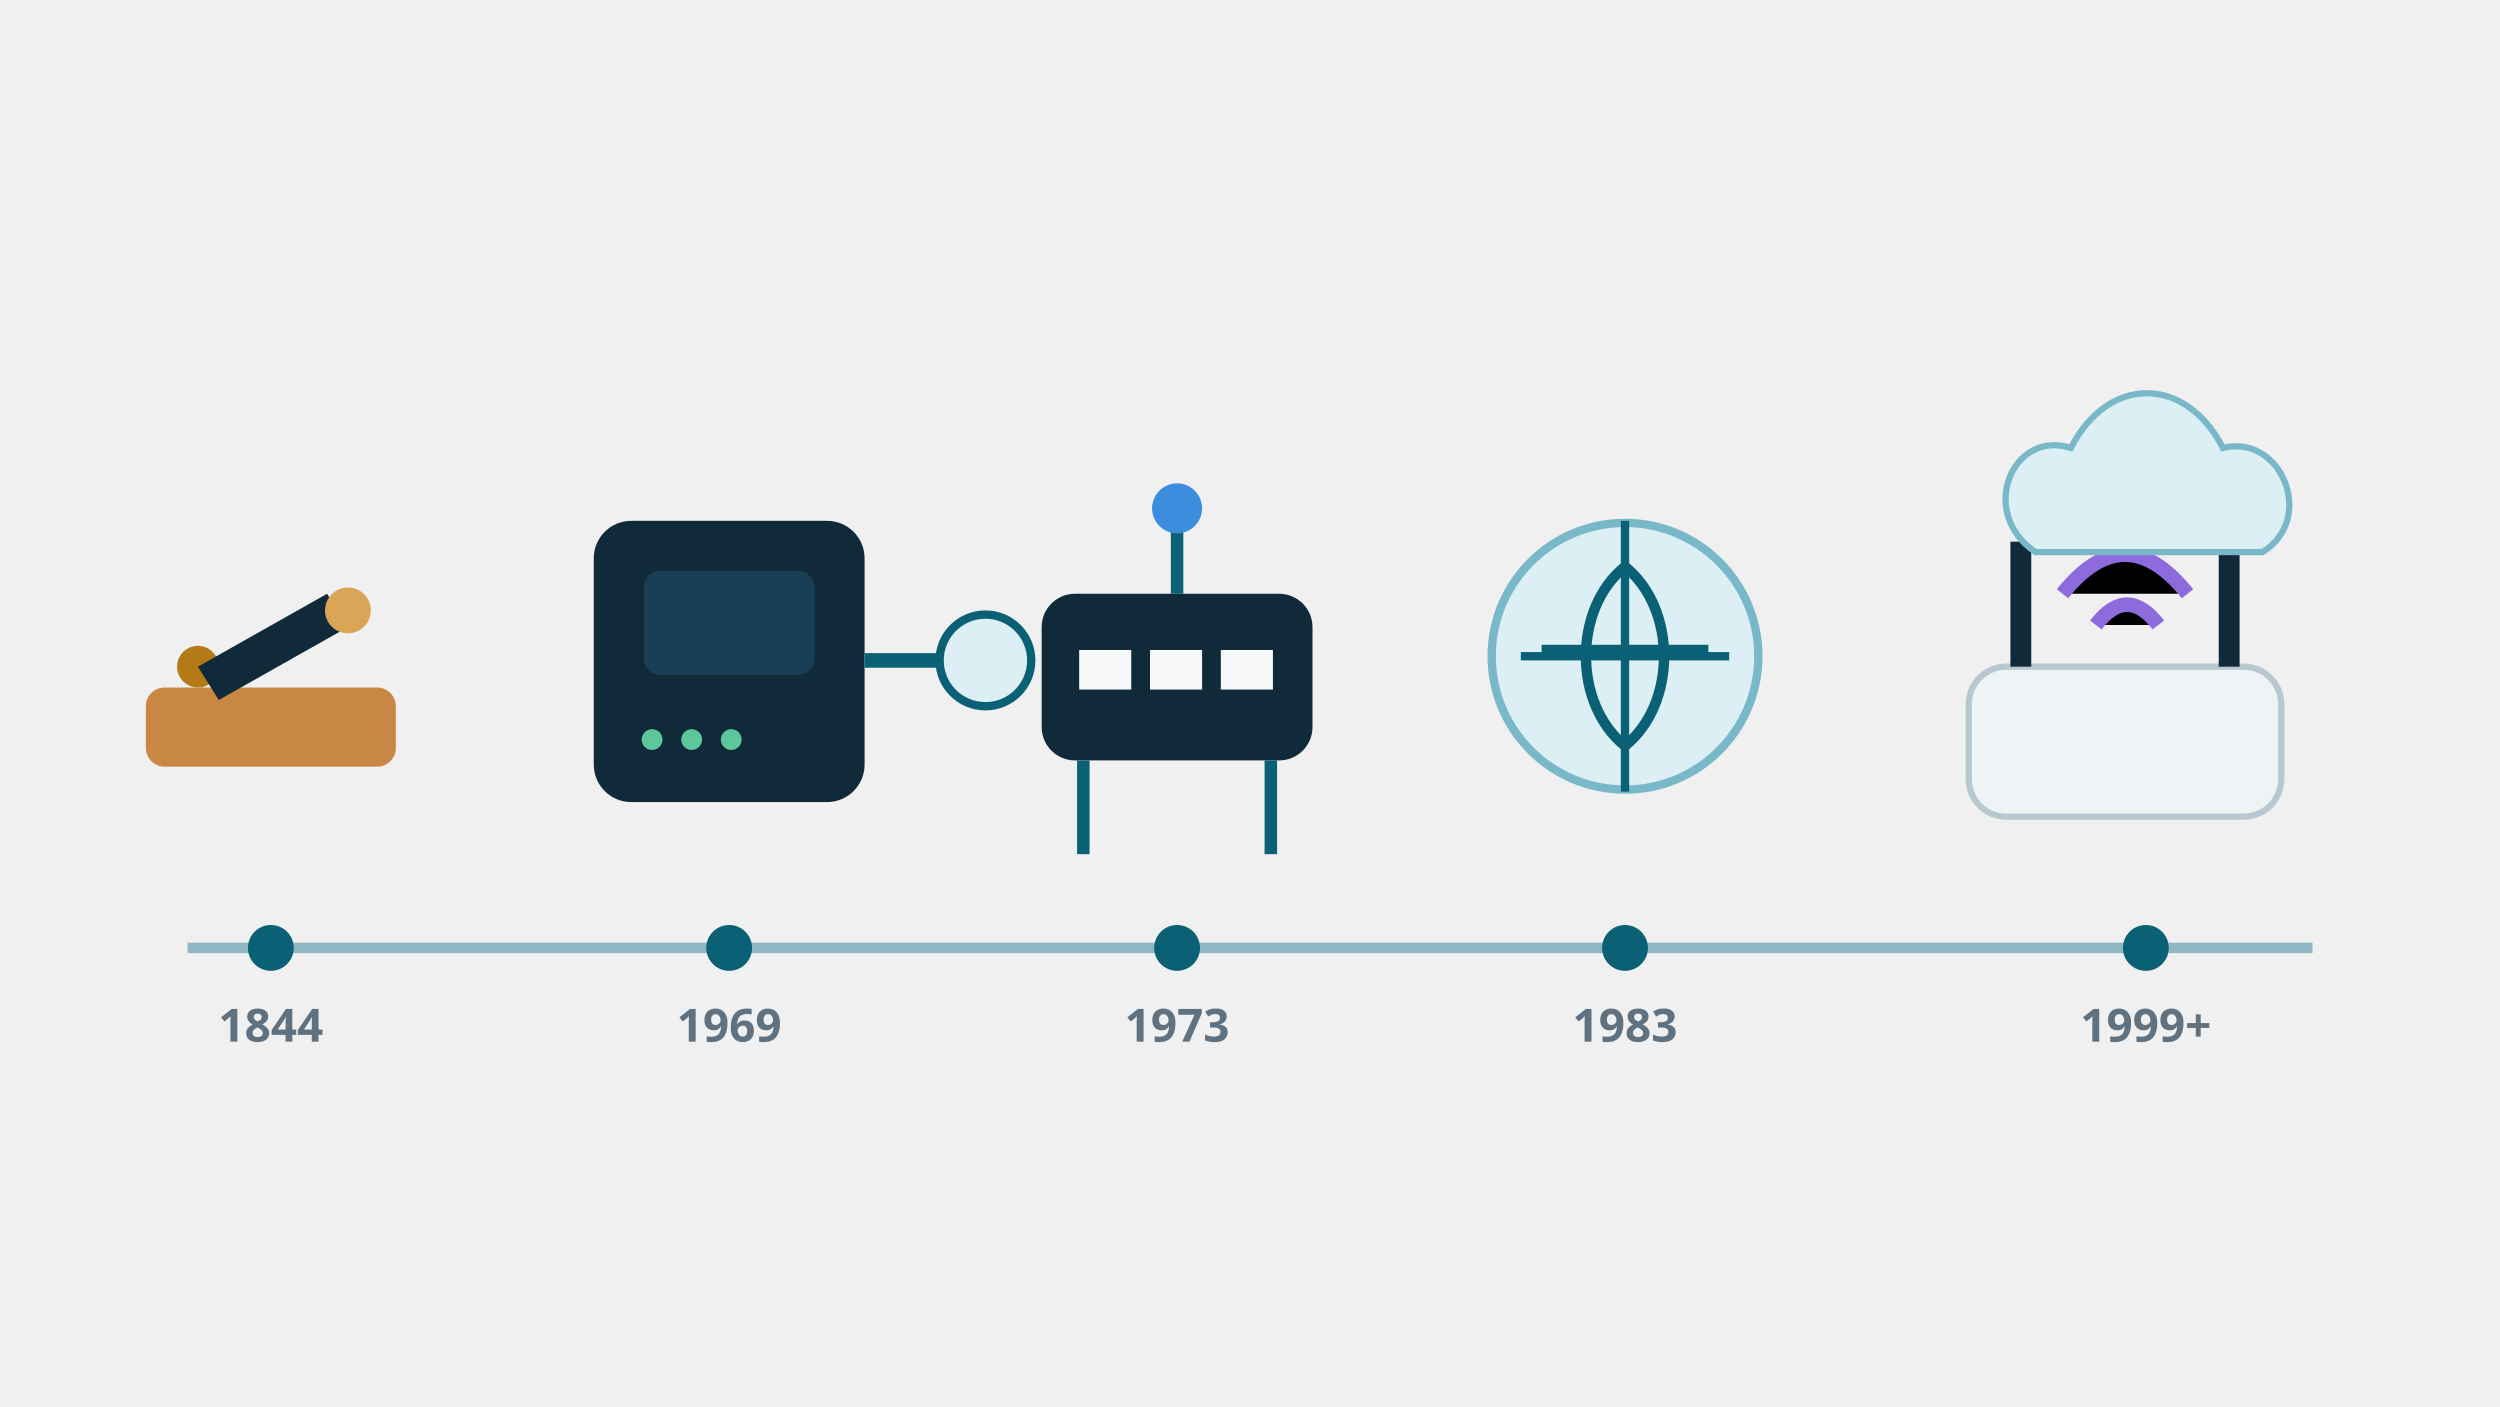
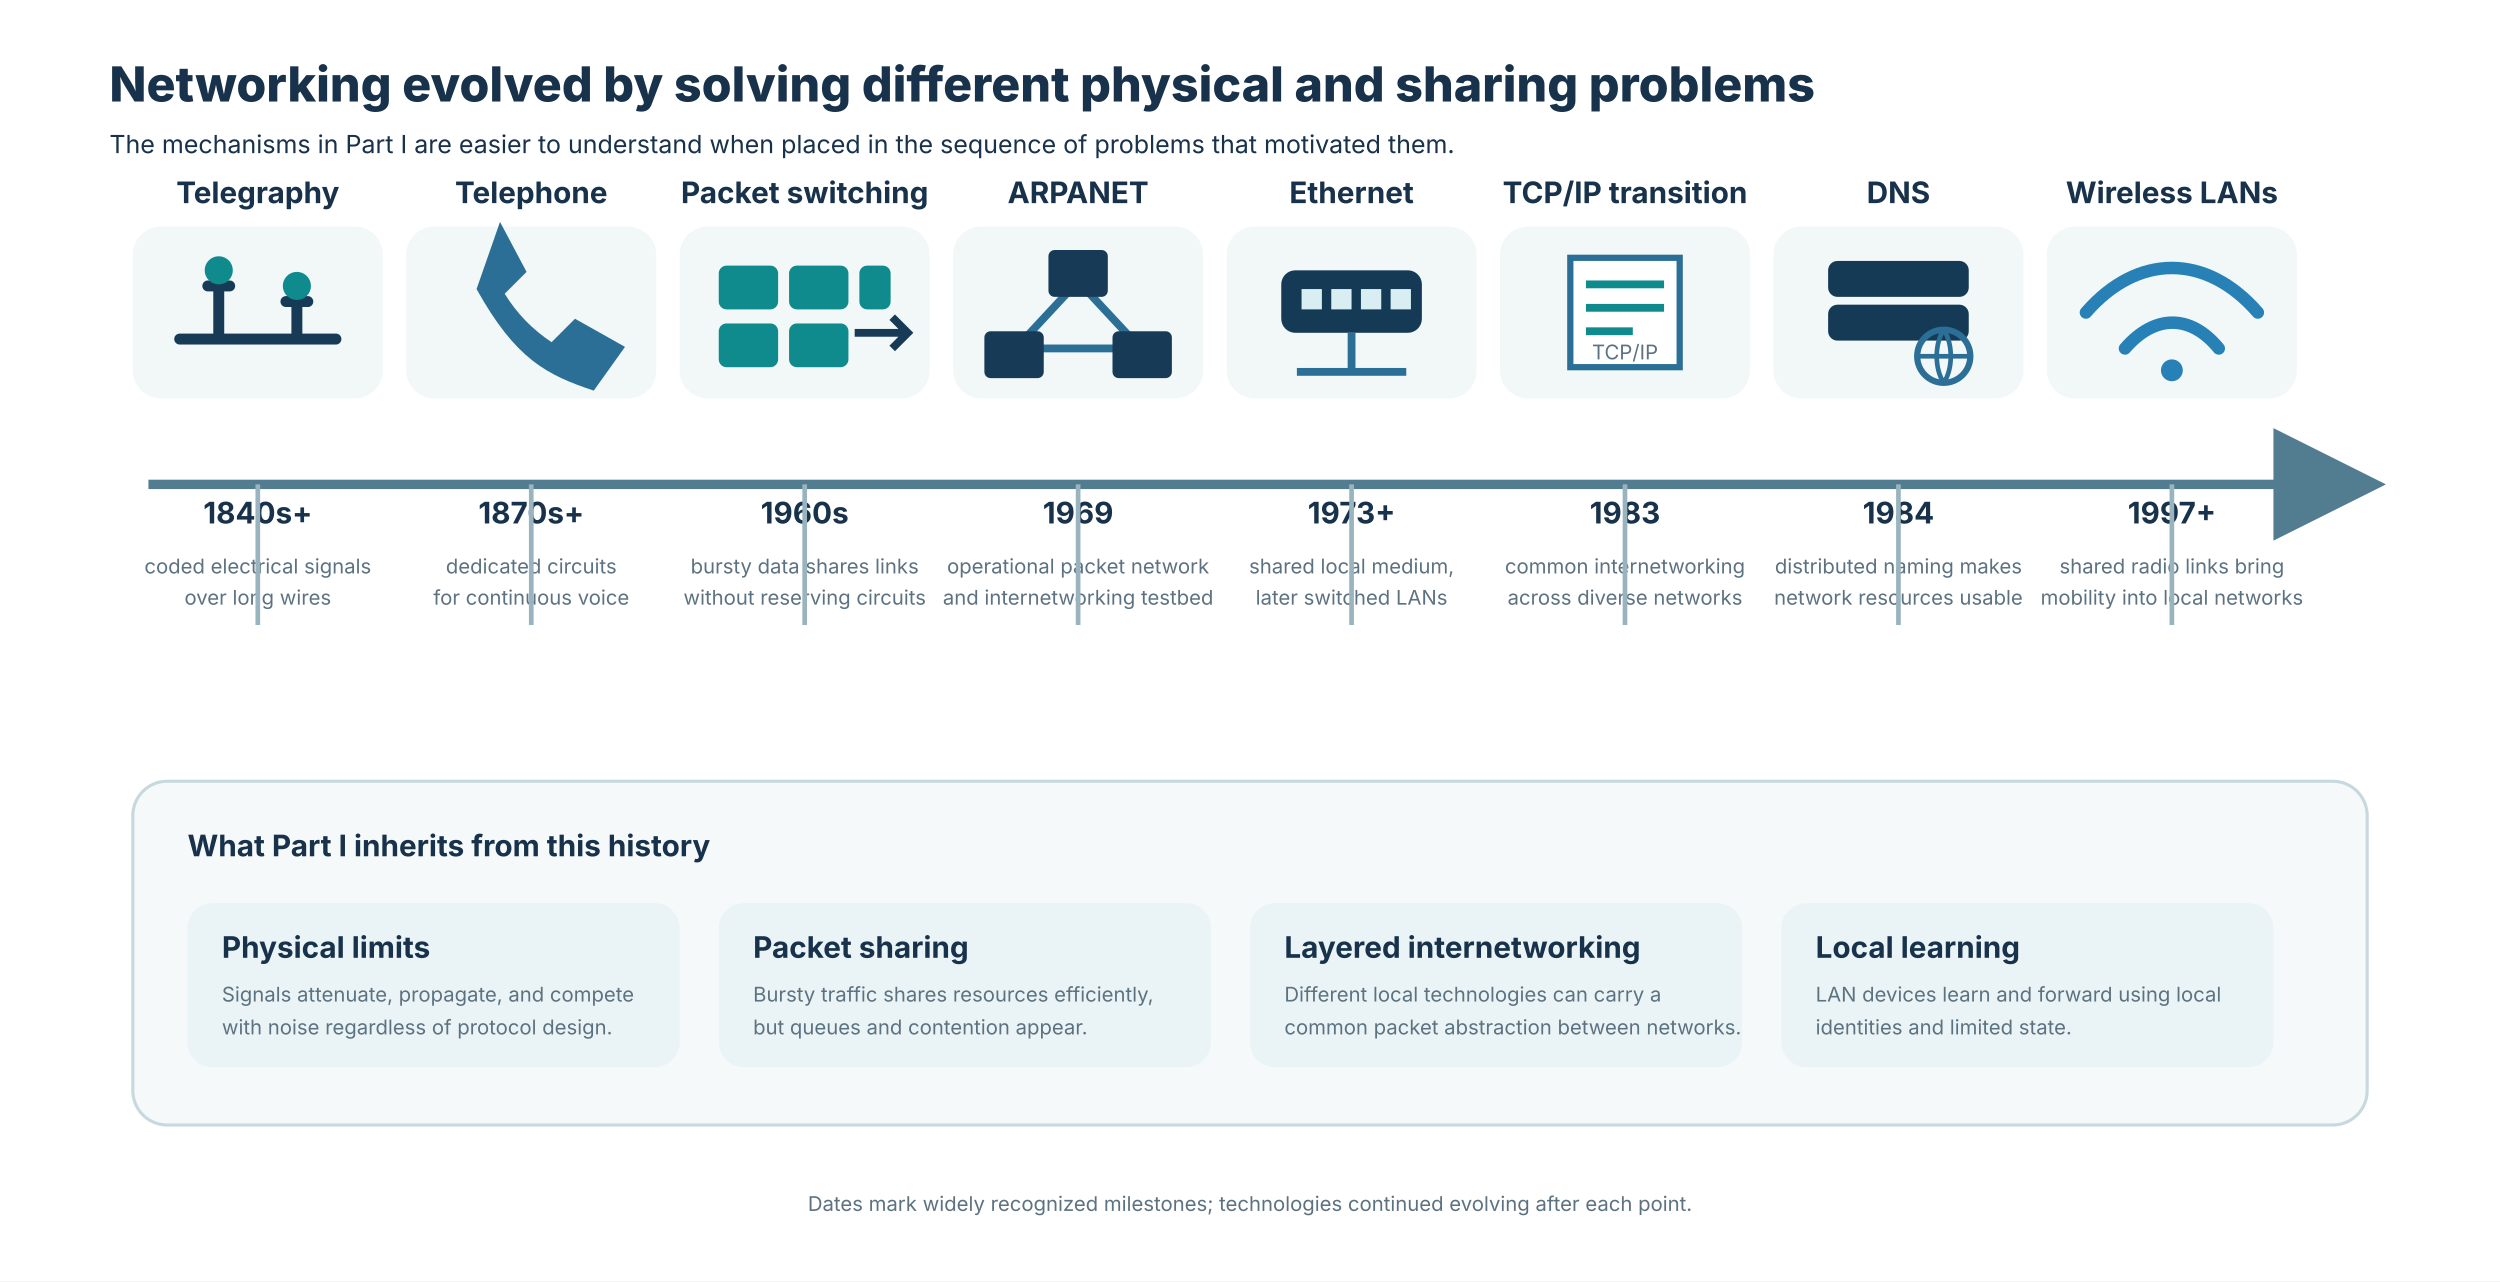
- <svg xmlns="http://www.w3.org/2000/svg" viewBox="0 0 1200 675" role="img" aria-labelledby="t d">
-   <g font-family="ui-sans-serif,system-ui,sans-serif" text-anchor="middle">
-     <path d="M90 455H1110" stroke="#8eb7c3" stroke-width="5" />
-     <g fill="#0a6074">
-       <circle cx="130" cy="455" r="11" />
-       <circle cx="350" cy="455" r="11" />
-       <circle cx="565" cy="455" r="11" />
-       <circle cx="780" cy="455" r="11" />
-       <circle cx="1030" cy="455" r="11" />
+ <svg xmlns="http://www.w3.org/2000/svg" viewBox="0 0 1600 820" role="img" aria-labelledby="title desc">
+   <style>
+ text{font-family:ui-sans-serif,system-ui,-apple-system,"Segoe UI",sans-serif;fill:#17324a}.h{font-size:31px;font-weight:780}.m{font-size:19px;font-weight:750}.b{font-size:16px}.s{font-size:13px;fill:#5d7280}.w{fill:#fff}
+ </style>
+   <rect width="1600" height="820" fill="#fff" />
+   <text x="70" y="65" class="h">Networking evolved by solving different physical and sharing problems</text>
+   <text x="70" y="98" class="b">The mechanisms in Part I are easier to understand when placed in the sequence of problems that motivated them.</text>
+   <line x1="95" y1="310" x2="1505" y2="310" stroke="#527d91" stroke-width="6" />
+   <defs>
+     <marker id="a" markerWidth="12" markerHeight="12" refX="10" refY="6" orient="auto">
+       <path d="M0 0l12 6-12 6z" fill="#527d91" />
+     </marker>
+   </defs>
+   <line x1="1460" y1="310" x2="1515" y2="310" stroke="#527d91" stroke-width="6" marker-end="url(#a)" />
+   <g transform="translate(85,145)">
+     <rect width="160" height="110" rx="18" fill="#f2f7f8" />
+     <path d="M30 72h100M55 72V38M105 72V48M48 38h14M98 48h14" stroke="#173a56" stroke-width="7" stroke-linecap="round" />
+     <circle cx="55" cy="28" r="9" fill="#0f8b8d" />
+     <circle cx="105" cy="38" r="9" fill="#0f8b8d" />
+     <text x="80" y="-15" text-anchor="middle" class="m">Telegraphy</text>
+     <text x="80" y="190" text-anchor="middle" class="m">1840s+</text>
+     <text x="80" y="222" text-anchor="middle" class="s">coded electrical signals</text>
+     <text x="80" y="242" text-anchor="middle" class="s">over long wires</text>
+     <line x1="80" y1="165" x2="80" y2="255" stroke="#9ab4bf" stroke-width="3" />
+   </g>
+   <g transform="translate(260,145)">
+     <rect width="160" height="110" rx="18" fill="#f2f7f8" />
+     <path d="M45 40c25 45 45 55 75 65l20-28-32-18-15 15c-12-8-22-18-30-31l14-14-17-32z" fill="#2b6e96" />
+     <text x="80" y="-15" text-anchor="middle" class="m">Telephone</text>
+     <text x="80" y="190" text-anchor="middle" class="m">1870s+</text>
+     <text x="80" y="222" text-anchor="middle" class="s">dedicated circuits</text>
+     <text x="80" y="242" text-anchor="middle" class="s">for continuous voice</text>
+     <line x1="80" y1="165" x2="80" y2="255" stroke="#9ab4bf" stroke-width="3" />
+   </g>
+   <g transform="translate(435,145)">
+     <rect width="160" height="110" rx="18" fill="#f2f7f8" />
+     <g fill="#0f8b8d">
+       <rect x="25" y="25" width="38" height="28" rx="5" />
+       <rect x="70" y="25" width="38" height="28" rx="5" />
+       <rect x="115" y="25" width="20" height="28" rx="5" />
+       <rect x="25" y="62" width="38" height="28" rx="5" />
+       <rect x="70" y="62" width="38" height="28" rx="5" />
    </g>
-     <g fill="#60717f" font-size="22" font-weight="700">
-       <text x="130" y="500">1844</text>
-       <text x="350" y="500">1969</text>
-       <text x="565" y="500">1973</text>
-       <text x="780" y="500">1983</text>
-       <text x="1030" y="500">1999+</text>
+     <path d="M112 68h32M136 58l10 10-10 10" fill="none" stroke="#173a56" stroke-width="5" />
+     <text x="80" y="-15" text-anchor="middle" class="m">Packet switching</text>
+     <text x="80" y="190" text-anchor="middle" class="m">1960s</text>
+     <text x="80" y="222" text-anchor="middle" class="s">bursty data shares links</text>
+     <text x="80" y="242" text-anchor="middle" class="s">without reserving circuits</text>
+     <line x1="80" y1="165" x2="80" y2="255" stroke="#9ab4bf" stroke-width="3" />
+   </g>
+   <g transform="translate(610,145)">
+     <rect width="160" height="110" rx="18" fill="#f2f7f8" />
+     <g stroke="#2b6e96" stroke-width="5">
+       <line x1="80" y1="35" x2="40" y2="78" />
+       <line x1="80" y1="35" x2="120" y2="78" />
+       <line x1="40" y1="78" x2="120" y2="78" />
    </g>
-     <g transform="translate(70 250)">
-       <rect x="0" y="80" width="120" height="38" rx="9" fill="#c98745" />
-       <circle cx="25" cy="70" r="10" fill="#b37a17" />
-       <path d="M25 70l62-35 10 16-62 35z" fill="#102a3a" />
-       <circle cx="97" cy="43" r="11" fill="#d9a557" />
+     <g fill="#173a56">
+       <rect x="61" y="15" width="38" height="30" rx="4" />
+       <rect x="20" y="67" width="38" height="30" rx="4" />
+       <rect x="102" y="67" width="38" height="30" rx="4" />
    </g>
-     <g transform="translate(285 210)">
-       <rect x="0" y="40" width="130" height="135" rx="18" fill="#102a3a" />
-       <rect x="24" y="64" width="82" height="50" rx="8" fill="#183f55" />
-       <g fill="#5cc79a">
-         <circle cx="28" cy="145" r="5" />
-         <circle cx="47" cy="145" r="5" />
-         <circle cx="66" cy="145" r="5" />
-       </g>
-       <path d="M130 107h55" stroke="#0a6074" stroke-width="7" />
-       <circle cx="188" cy="107" r="22" fill="#dceff4" stroke="#0a6074" stroke-width="4" />
+     <text x="80" y="-15" text-anchor="middle" class="m">ARPANET</text>
+     <text x="80" y="190" text-anchor="middle" class="m">1969</text>
+     <text x="80" y="222" text-anchor="middle" class="s">operational packet network</text>
+     <text x="80" y="242" text-anchor="middle" class="s">and internetworking testbed</text>
+     <line x1="80" y1="165" x2="80" y2="255" stroke="#9ab4bf" stroke-width="3" />
+   </g>
+   <g transform="translate(785,145)">
+     <rect width="160" height="110" rx="18" fill="#f2f7f8" />
+     <rect x="35" y="28" width="90" height="40" rx="9" fill="#153a56" />
+     <g fill="#d8eef2">
+       <rect x="48" y="40" width="13" height="13" />
+       <rect x="67" y="40" width="13" height="13" />
+       <rect x="86" y="40" width="13" height="13" />
+       <rect x="105" y="40" width="13" height="13" />
    </g>
-     <g transform="translate(500 230)">
-       <rect x="0" y="55" width="130" height="80" rx="16" fill="#102a3a" />
-       <g fill="#f5f7f8">
-         <rect x="18" y="82" width="25" height="19" />
-         <rect x="52" y="82" width="25" height="19" />
-         <rect x="86" y="82" width="25" height="19" />
-       </g>
-       <path d="M65 55V15M20 135v45M110 135v45" stroke="#0a6074" stroke-width="6" />
-       <circle cx="65" cy="14" r="12" fill="#3c8dde" />
+     <path d="M80 68v25M45 93h70" stroke="#2b6e96" stroke-width="5" />
+     <text x="80" y="-15" text-anchor="middle" class="m">Ethernet</text>
+     <text x="80" y="190" text-anchor="middle" class="m">1973+</text>
+     <text x="80" y="222" text-anchor="middle" class="s">shared local medium,</text>
+     <text x="80" y="242" text-anchor="middle" class="s">later switched LANs</text>
+     <line x1="80" y1="165" x2="80" y2="255" stroke="#9ab4bf" stroke-width="3" />
+   </g>
+   <g transform="translate(960,145)">
+     <rect width="160" height="110" rx="18" fill="#f2f7f8" />
+     <path d="M45 20h70v70H45z" fill="#fff" stroke="#2b6e96" stroke-width="4" />
+     <path d="M55 37h50M55 52h50M55 67h30" stroke="#0f8b8d" stroke-width="5" />
+     <text x="80" y="85" text-anchor="middle" class="s">TCP/IP</text>
+     <text x="80" y="-15" text-anchor="middle" class="m">TCP/IP transition</text>
+     <text x="80" y="190" text-anchor="middle" class="m">1983</text>
+     <text x="80" y="222" text-anchor="middle" class="s">common internetworking</text>
+     <text x="80" y="242" text-anchor="middle" class="s">across diverse networks</text>
+     <line x1="80" y1="165" x2="80" y2="255" stroke="#9ab4bf" stroke-width="3" />
+   </g>
+   <g transform="translate(1135,145)">
+     <rect width="160" height="110" rx="18" fill="#f2f7f8" />
+     <g fill="#153a56">
+       <rect x="35" y="22" width="90" height="23" rx="6" />
+       <rect x="35" y="50" width="90" height="23" rx="6" />
    </g>
-     <g transform="translate(715 210)">
-       <circle cx="65" cy="105" r="64" fill="#dceff4" stroke="#79b8c8" stroke-width="4" />
-       <path d="M25 102h80M65 62c-25 20-25 66 0 86M65 62c25 20 25 66 0 86" stroke="#0a6074" stroke-width="5" fill="none" />
-       <path d="M65 40v130M15 105h100" stroke="#0a6074" stroke-width="4" />
+     <circle cx="109" cy="83" r="17" fill="none" stroke="#2b6e96" stroke-width="4" />
+     <path d="M92 83h34M109 66c-6 9-6 25 0 34M109 66c6 9 6 25 0 34" fill="none" stroke="#2b6e96" stroke-width="3" />
+     <text x="80" y="-15" text-anchor="middle" class="m">DNS</text>
+     <text x="80" y="190" text-anchor="middle" class="m">1984</text>
+     <text x="80" y="222" text-anchor="middle" class="s">distributed naming makes</text>
+     <text x="80" y="242" text-anchor="middle" class="s">network resources usable</text>
+     <line x1="80" y1="165" x2="80" y2="255" stroke="#9ab4bf" stroke-width="3" />
+   </g>
+   <g transform="translate(1310,145)">
+     <rect width="160" height="110" rx="18" fill="#f2f7f8" />
+     <g fill="none" stroke="#2781b6" stroke-width="8" stroke-linecap="round">
+       <path d="M25 55c33-38 77-38 110 0" />
+       <path d="M50 78c19-22 42-22 60 0" />
    </g>
-     <g transform="translate(940 220)">
-       <rect x="5" y="100" width="150" height="72" rx="18" fill="#eef3f5" stroke="#b8c8d0" stroke-width="3" />
-       <path d="M30 100V40M130 100V40" stroke="#102a3a" stroke-width="10" />
-       <path d="M50 65c20-25 40-25 60 0M66 80c10-13 20-13 30 0" stroke="#8d6bdc" stroke-width="7" />
-       <path d="M42 20c18-35 55-35 73 0 28-7 45 34 19 50H25C-3 51 14 11 42 20Z" transform="translate(12 -25)" fill="#dceff4" stroke="#79b8c8" stroke-width="3" />
+     <circle cx="80" cy="92" r="7" fill="#2781b6" />
+     <text x="80" y="-15" text-anchor="middle" class="m">Wireless LANs</text>
+     <text x="80" y="190" text-anchor="middle" class="m">1997+</text>
+     <text x="80" y="222" text-anchor="middle" class="s">shared radio links bring</text>
+     <text x="80" y="242" text-anchor="middle" class="s">mobility into local networks</text>
+     <line x1="80" y1="165" x2="80" y2="255" stroke="#9ab4bf" stroke-width="3" />
+   </g>
+   <g transform="translate(85,500)">
+     <rect width="1430" height="220" rx="22" fill="#f6f9fa" stroke="#c8d8df" stroke-width="2" />
+     <text x="35" y="48" class="m">What Part I inherits from this history</text>
+     <g transform="translate(35,78)">
+       <rect width="315" height="105" rx="16" fill="#eaf4f6" />
+       <text x="22" y="35" class="m">Physical limits</text>
+       <text x="22" y="63" class="s">Signals attenuate, propagate, and compete</text>
+       <text x="22" y="84" class="s">with noise regardless of protocol design.</text>
+       <rect x="340" width="315" height="105" rx="16" fill="#eaf4f6" />
+       <text x="362" y="35" class="m">Packet sharing</text>
+       <text x="362" y="63" class="s">Bursty traffic shares resources efficiently,</text>
+       <text x="362" y="84" class="s">but queues and contention appear.</text>
+       <rect x="680" width="315" height="105" rx="16" fill="#eaf4f6" />
+       <text x="702" y="35" class="m">Layered internetworking</text>
+       <text x="702" y="63" class="s">Different local technologies can carry a</text>
+       <text x="702" y="84" class="s">common packet abstraction between networks.</text>
+       <rect x="1020" width="315" height="105" rx="16" fill="#eaf4f6" />
+       <text x="1042" y="35" class="m">Local learning</text>
+       <text x="1042" y="63" class="s">LAN devices learn and forward using local</text>
+       <text x="1042" y="84" class="s">identities and limited state.</text>
    </g>
  </g>
+   <text x="800" y="775" text-anchor="middle" class="s">Dates mark widely recognized milestones; technologies continued evolving after each point.</text>
</svg>
